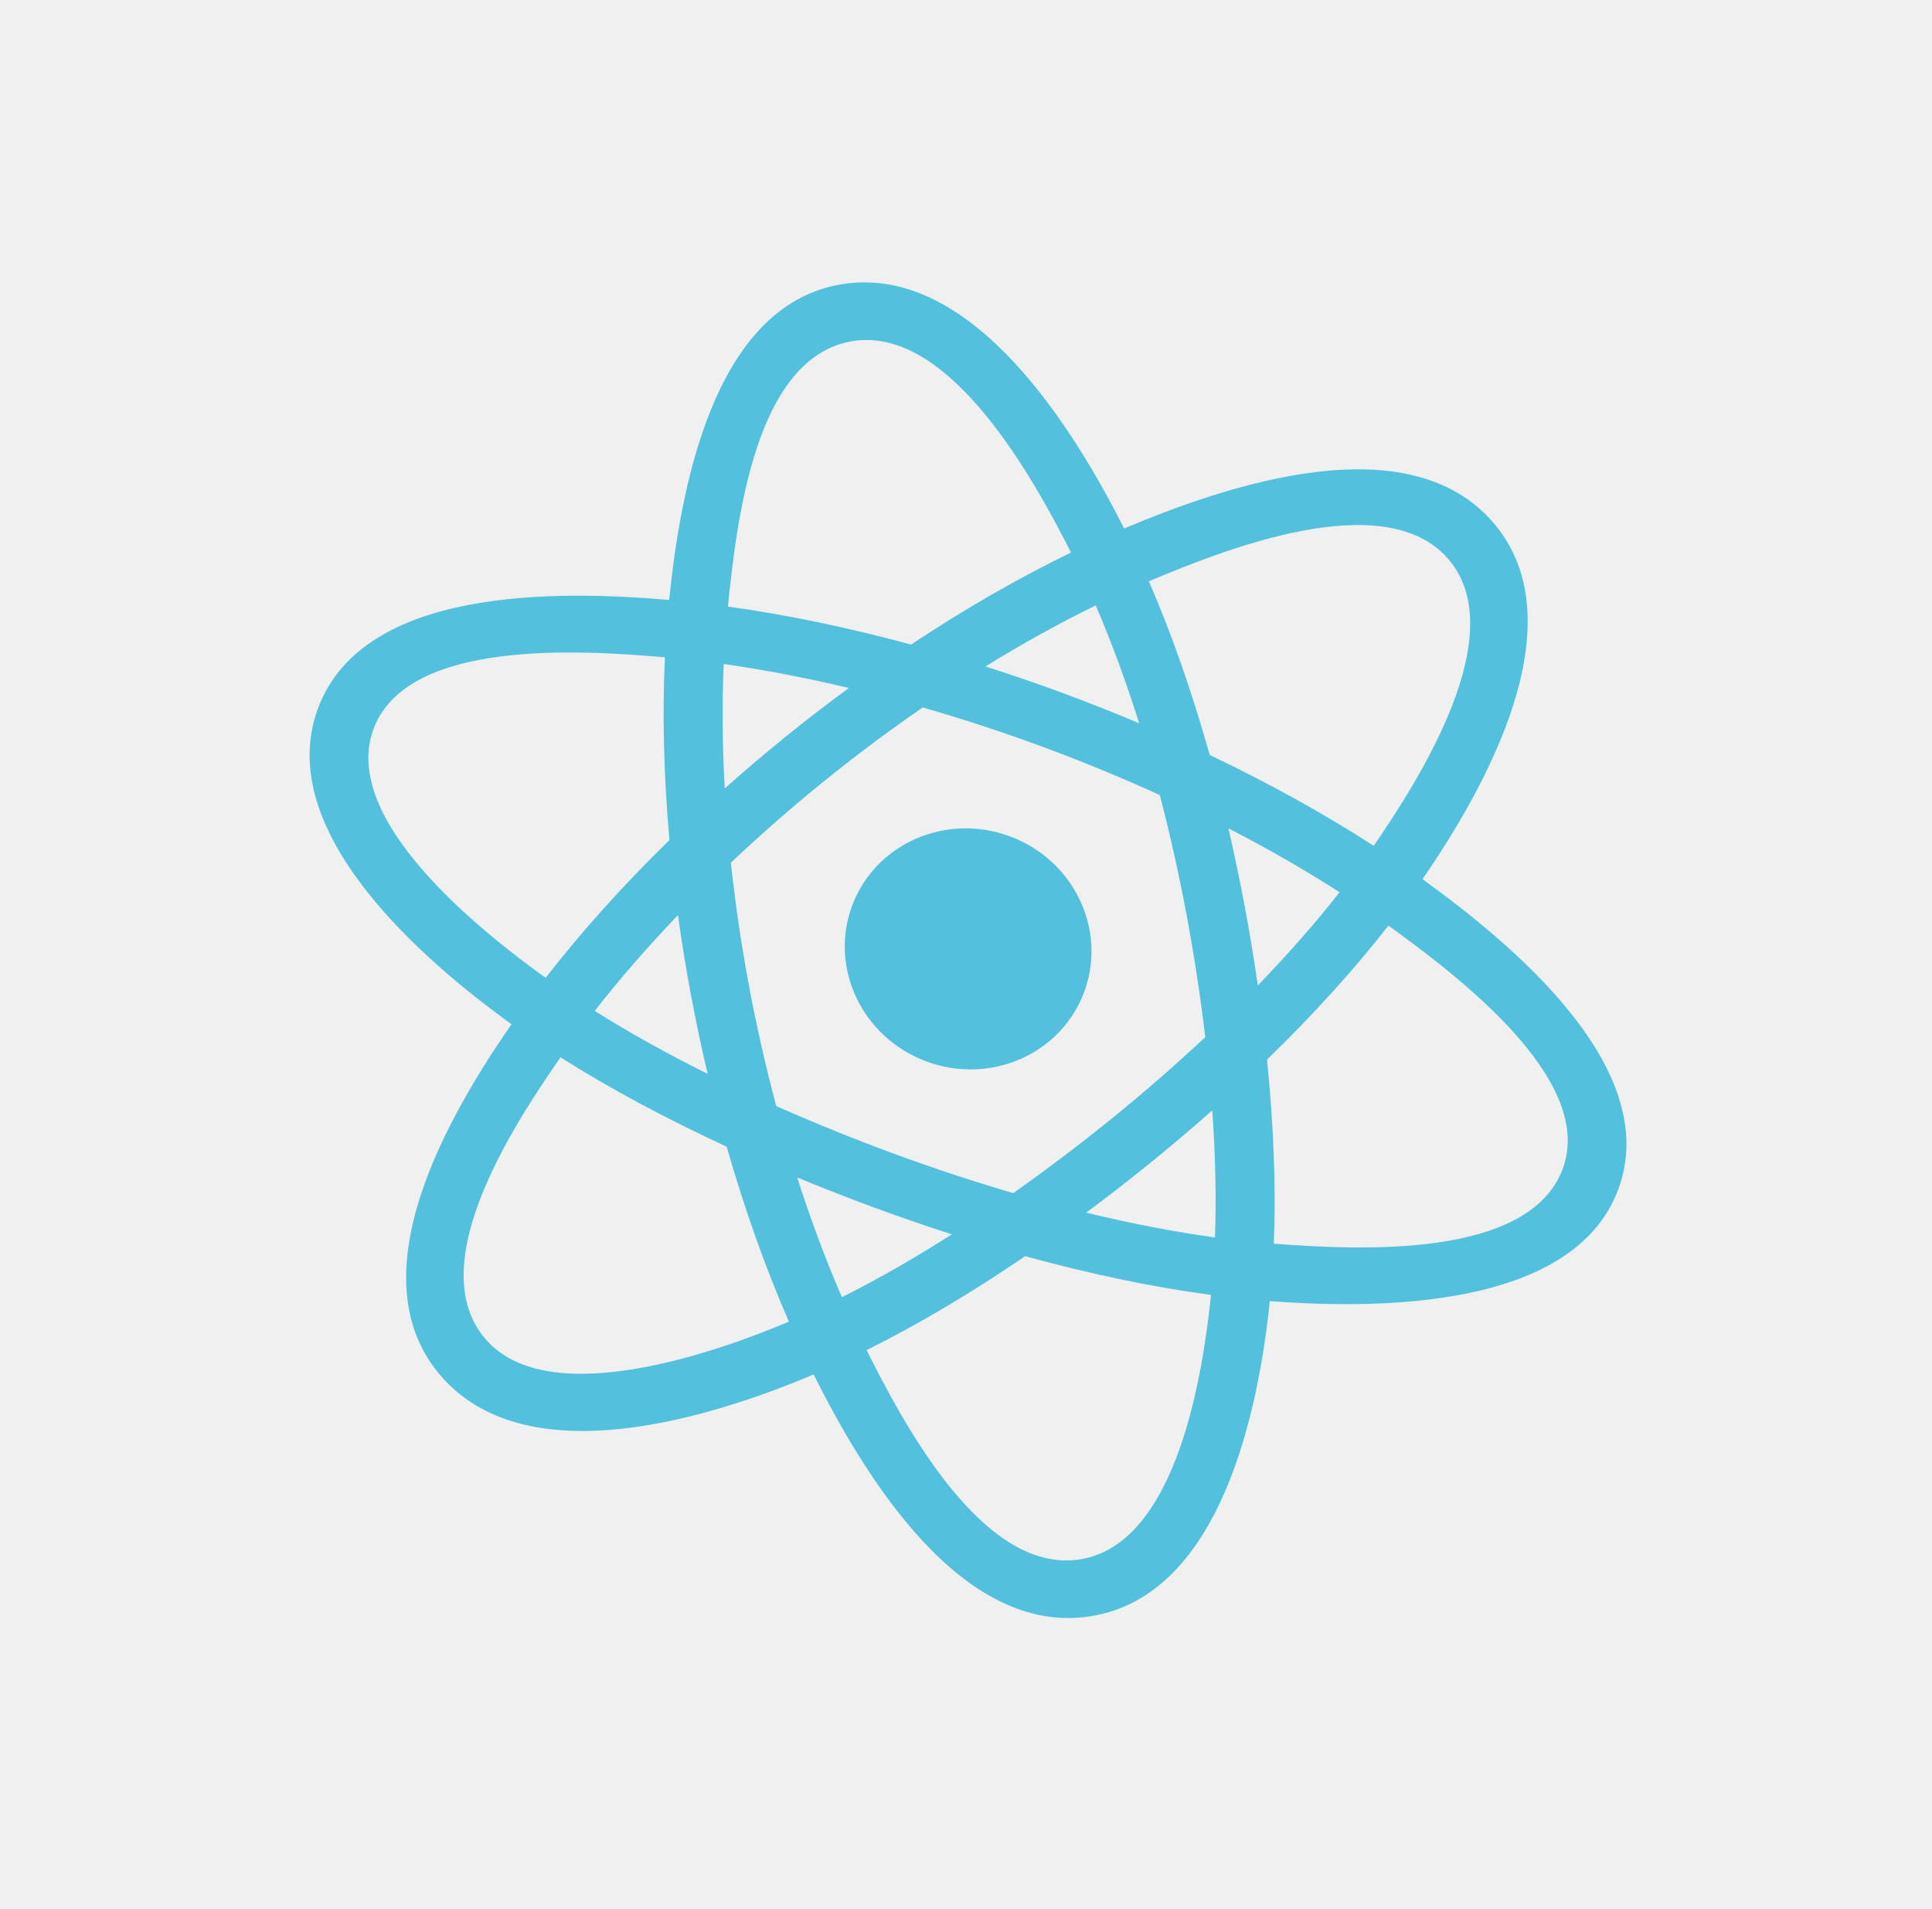
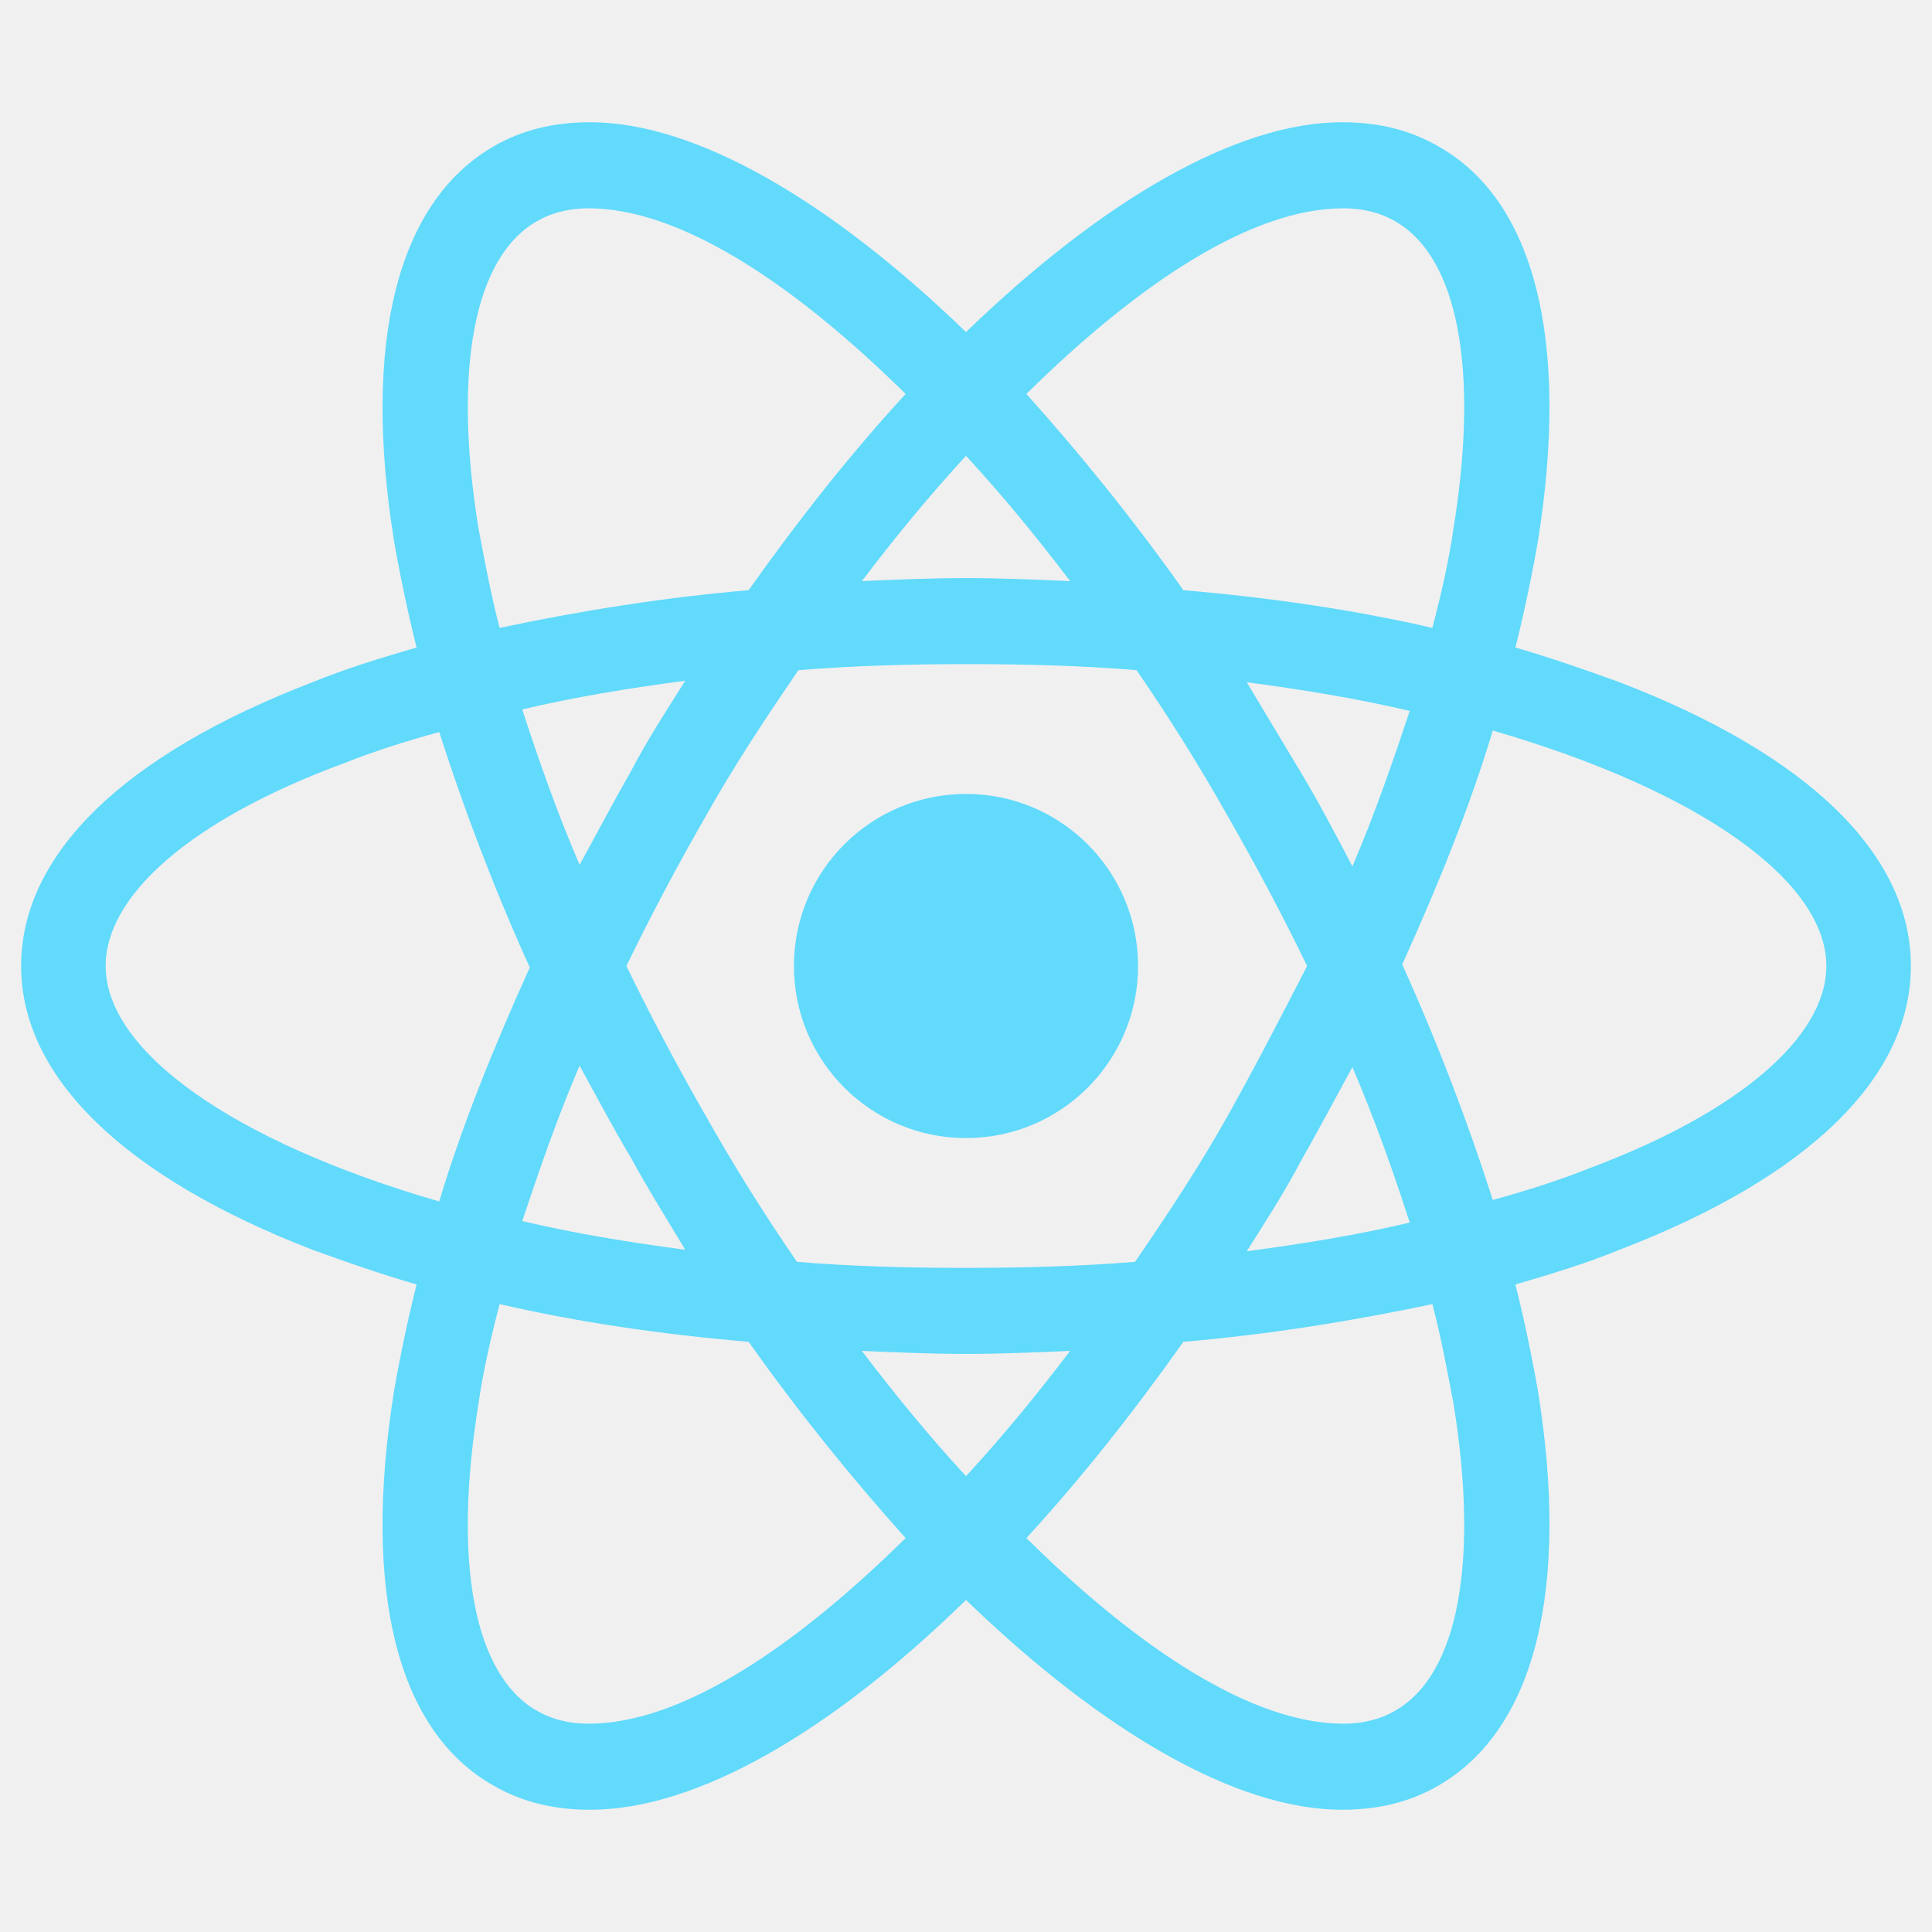
- <svg xmlns="http://www.w3.org/2000/svg" width="81" height="80" viewBox="0 0 81 80" fill="none">
-   <g clip-path="url(#clip0_1479_21414)">
-     <path d="M45.458 41.578C46.421 38.971 45.023 36.052 42.334 35.058C39.645 34.065 36.684 35.373 35.721 37.98C34.757 40.587 36.157 43.506 38.845 44.499C41.534 45.493 44.495 44.185 45.458 41.578Z" fill="#53C1DE" />
-     <path fill-rule="evenodd" clip-rule="evenodd" d="M59.639 36.857C62.164 33.186 66.232 26.151 62.617 21.921C59.019 17.71 51.323 20.389 47.13 22.154C45.09 18.119 40.81 11.039 35.314 11.912C29.841 12.781 28.51 20.685 28.055 25.15C23.396 24.752 15.221 24.582 13.328 29.706C11.44 34.816 17.672 40.22 21.446 42.936C18.877 46.645 14.858 53.437 18.459 57.652C22.084 61.895 29.877 59.406 34.111 57.62C36.163 61.712 40.251 68.625 45.727 67.755C51.221 66.883 52.774 59.034 53.238 54.545C57.743 54.885 65.986 54.897 67.85 49.851C69.725 44.776 63.372 39.555 59.639 36.857ZM53.406 52.138C53.499 49.765 53.399 47.169 53.12 44.421C55.047 42.551 56.763 40.659 58.212 38.802C60.946 40.787 66.914 45.22 65.521 48.99C64.115 52.796 56.961 52.402 53.406 52.138ZM45.282 65.37C41.197 66.019 37.85 59.615 36.332 56.599C38.47 55.538 40.706 54.211 42.981 52.661C45.701 53.408 48.328 53.958 50.773 54.286C50.441 57.459 49.386 64.718 45.282 65.37ZM20.346 56.125C17.661 52.983 21.608 47.056 23.5 44.324C25.556 45.628 27.901 46.886 30.466 48.07C31.214 50.685 32.095 53.161 33.075 55.406C30.427 56.524 23.044 59.282 20.346 56.125ZM15.657 30.567C17.068 26.747 24.44 27.259 27.877 27.556C27.764 29.96 27.828 32.541 28.067 35.215C26.12 37.119 24.368 39.069 22.875 40.992C20.204 39.067 14.245 34.389 15.657 30.567ZM35.759 14.298C39.862 13.646 43.419 20.239 44.902 23.163C42.709 24.227 40.45 25.526 38.198 27.02C35.549 26.303 32.958 25.766 30.518 25.428C30.886 21.827 31.661 14.949 35.759 14.298ZM51.502 34.725C53.163 35.58 54.725 36.479 56.162 37.404C55.153 38.691 54.003 40.001 52.735 41.311C52.415 39.103 52.007 36.904 51.502 34.725ZM45.938 25.38C46.596 26.905 47.206 28.563 47.76 30.321C45.649 29.429 43.499 28.634 41.316 27.939C42.876 26.976 44.426 26.119 45.938 25.38ZM30.385 33.052C30.283 31.241 30.269 29.493 30.343 27.837C32.023 28.075 33.784 28.412 35.59 28.841C33.787 30.163 32.05 31.568 30.385 33.052ZM29.669 45.018C27.955 44.165 26.367 43.281 24.934 42.378C25.972 41.049 27.144 39.701 28.425 38.364C28.732 40.597 29.148 42.818 29.669 45.018ZM35.297 54.38C34.62 52.817 33.991 51.133 33.423 49.361C35.552 50.241 37.715 51.041 39.908 51.745C38.33 52.752 36.785 53.635 35.297 54.38ZM50.825 46.548C50.959 48.428 50.998 50.213 50.938 51.875C49.228 51.641 47.417 51.292 45.541 50.836C47.363 49.48 49.13 48.052 50.825 46.548ZM42.481 50.017C39.094 49.025 35.772 47.795 32.544 46.367C31.65 43.014 31.012 39.601 30.642 36.165C33.148 33.799 35.837 31.621 38.687 29.657C42.082 30.636 45.409 31.864 48.625 33.33C49.496 36.669 50.124 40.064 50.532 43.478C48.011 45.837 45.31 48.017 42.481 50.017ZM60.731 23.448C63.428 26.605 59.42 32.797 57.593 35.458C55.518 34.116 53.201 32.832 50.716 31.648C49.981 29.026 49.124 26.572 48.167 24.368C51.241 23.077 58.06 20.322 60.731 23.448Z" fill="#53C1DE" />
+ <svg xmlns="http://www.w3.org/2000/svg" viewBox="0 0 128 128" fill="none">
+   <g fill="#61DAFB">
+     <circle cx="64" cy="64" r="11.4" />
+     <path d="M107.3 45.2c-2.2-.8-4.5-1.6-6.9-2.3.6-2.4 1.1-4.8 1.5-7.1 2.1-13.2-.2-22.5-6.6-26.1-1.9-1.1-4-1.6-6.4-1.6-7 0-15.9 5.2-24.9 13.9-9-8.7-17.9-13.9-24.9-13.9-2.4 0-4.5.5-6.4 1.6-6.4 3.7-8.7 13-6.6 26.1.4 2.3.9 4.7 1.5 7.1-2.4.7-4.7 1.4-6.9 2.3C8.2 50 1.4 56.6 1.4 64s6.9 14 19.3 18.8c2.2.8 4.5 1.6 6.9 2.3-.6 2.4-1.1 4.8-1.5 7.1-2.1 13.2.2 22.5 6.6 26.1 1.9 1.1 4 1.6 6.4 1.6 7.1 0 16-5.2 24.9-13.9 9 8.7 17.9 13.9 24.9 13.9 2.4 0 4.5-.5 6.4-1.6 6.4-3.7 8.7-13 6.6-26.1-.4-2.3-.9-4.7-1.5-7.1 2.4-.7 4.7-1.4 6.9-2.3 12.5-4.8 19.3-11.4 19.3-18.8s-6.8-14-19.3-18.8zM92.5 14.7c4.1 2.4 5.5 9.8 3.8 20.3-.3 2.1-.8 4.3-1.4 6.6-5.2-1.2-10.7-2-16.5-2.5-3.4-4.8-6.9-9.1-10.4-13 7.4-7.3 14.9-12.3 21-12.3 1.3 0 2.5.3 3.5.9zM81.3 74c-1.8 3.2-3.9 6.4-6.1 9.6-3.7.3-7.4.4-11.2.4-3.9 0-7.6-.1-11.2-.4-2.2-3.2-4.2-6.4-6-9.6-1.9-3.3-3.7-6.7-5.3-10 1.6-3.3 3.4-6.7 5.3-10 1.8-3.2 3.9-6.4 6.1-9.6 3.7-.3 7.4-.4 11.2-.4 3.9 0 7.6.1 11.2.4 2.2 3.2 4.2 6.4 6 9.6 1.9 3.3 3.7 6.7 5.3 10-1.7 3.3-3.4 6.6-5.3 10zm8.3-3.3c1.5 3.5 2.7 6.9 3.8 10.3-3.4.8-7 1.4-10.8 1.9 1.2-1.9 2.5-3.9 3.6-6 1.2-2.1 2.3-4.2 3.4-6.2zM64 97.8c-2.4-2.6-4.7-5.4-6.9-8.3 2.3.1 4.6.2 6.9.2 2.3 0 4.6-.1 6.9-.2-2.2 2.9-4.5 5.7-6.9 8.3zm-18.6-15c-3.8-.5-7.4-1.1-10.8-1.9 1.1-3.3 2.3-6.8 3.8-10.3 1.1 2 2.2 4.1 3.4 6.1 1.2 2.2 2.4 4.1 3.6 6.1zm-7-25.5c-1.5-3.5-2.7-6.9-3.8-10.3 3.4-.8 7-1.4 10.8-1.9-1.2 1.9-2.5 3.9-3.6 6-1.2 2.1-2.3 4.2-3.4 6.2zM64 30.2c2.4 2.6 4.7 5.4 6.9 8.3-2.3-.1-4.6-.2-6.9-.2-2.3 0-4.6.1-6.9.2 2.2-2.9 4.5-5.7 6.9-8.3zm22.2 21l-3.6-6c3.8.5 7.4 1.1 10.8 1.9-1.1 3.3-2.3 6.8-3.8 10.3-1.1-2.1-2.2-4.2-3.4-6.2zM31.7 35c-1.7-10.5-.3-17.9 3.8-20.3 1-.6 2.2-.9 3.5-.9 6 0 13.5 4.9 21 12.3-3.5 3.8-7 8.2-10.4 13-5.8.5-11.3 1.4-16.5 2.5-.6-2.3-1-4.5-1.4-6.6zM7 64c0-4.7 5.7-9.7 15.7-13.4 2-.8 4.2-1.5 6.4-2.1 1.6 5 3.6 10.3 6 15.6-2.4 5.3-4.5 10.5-6 15.5C15.3 75.6 7 69.6 7 64zm28.5 49.3c-4.1-2.4-5.5-9.8-3.8-20.3.3-2.1.8-4.3 1.4-6.6 5.2 1.2 10.7 2 16.5 2.5 3.4 4.8 6.9 9.1 10.4 13-7.4 7.3-14.9 12.3-21 12.3-1.3 0-2.5-.3-3.5-.9zM96.3 93c1.7 10.5.3 17.9-3.8 20.3-1 .6-2.2.9-3.5.9-6 0-13.5-4.9-21-12.3 3.5-3.8 7-8.2 10.4-13 5.8-.5 11.3-1.4 16.5-2.5.6 2.3 1 4.5 1.4 6.6zm9-15.6c-2 .8-4.2 1.5-6.4 2.1-1.6-5-3.6-10.3-6-15.6 2.4-5.3 4.5-10.5 6-15.5 13.8 4 22.1 10 22.1 15.6 0 4.7-5.8 9.7-15.7 13.4z" />
  </g>
-   <defs>
-     <clipPath id="clip0_1479_21414">
-       <rect width="62" height="62" fill="white" transform="translate(22.2383) rotate(20.2782)" />
-     </clipPath>
-   </defs>
</svg>
